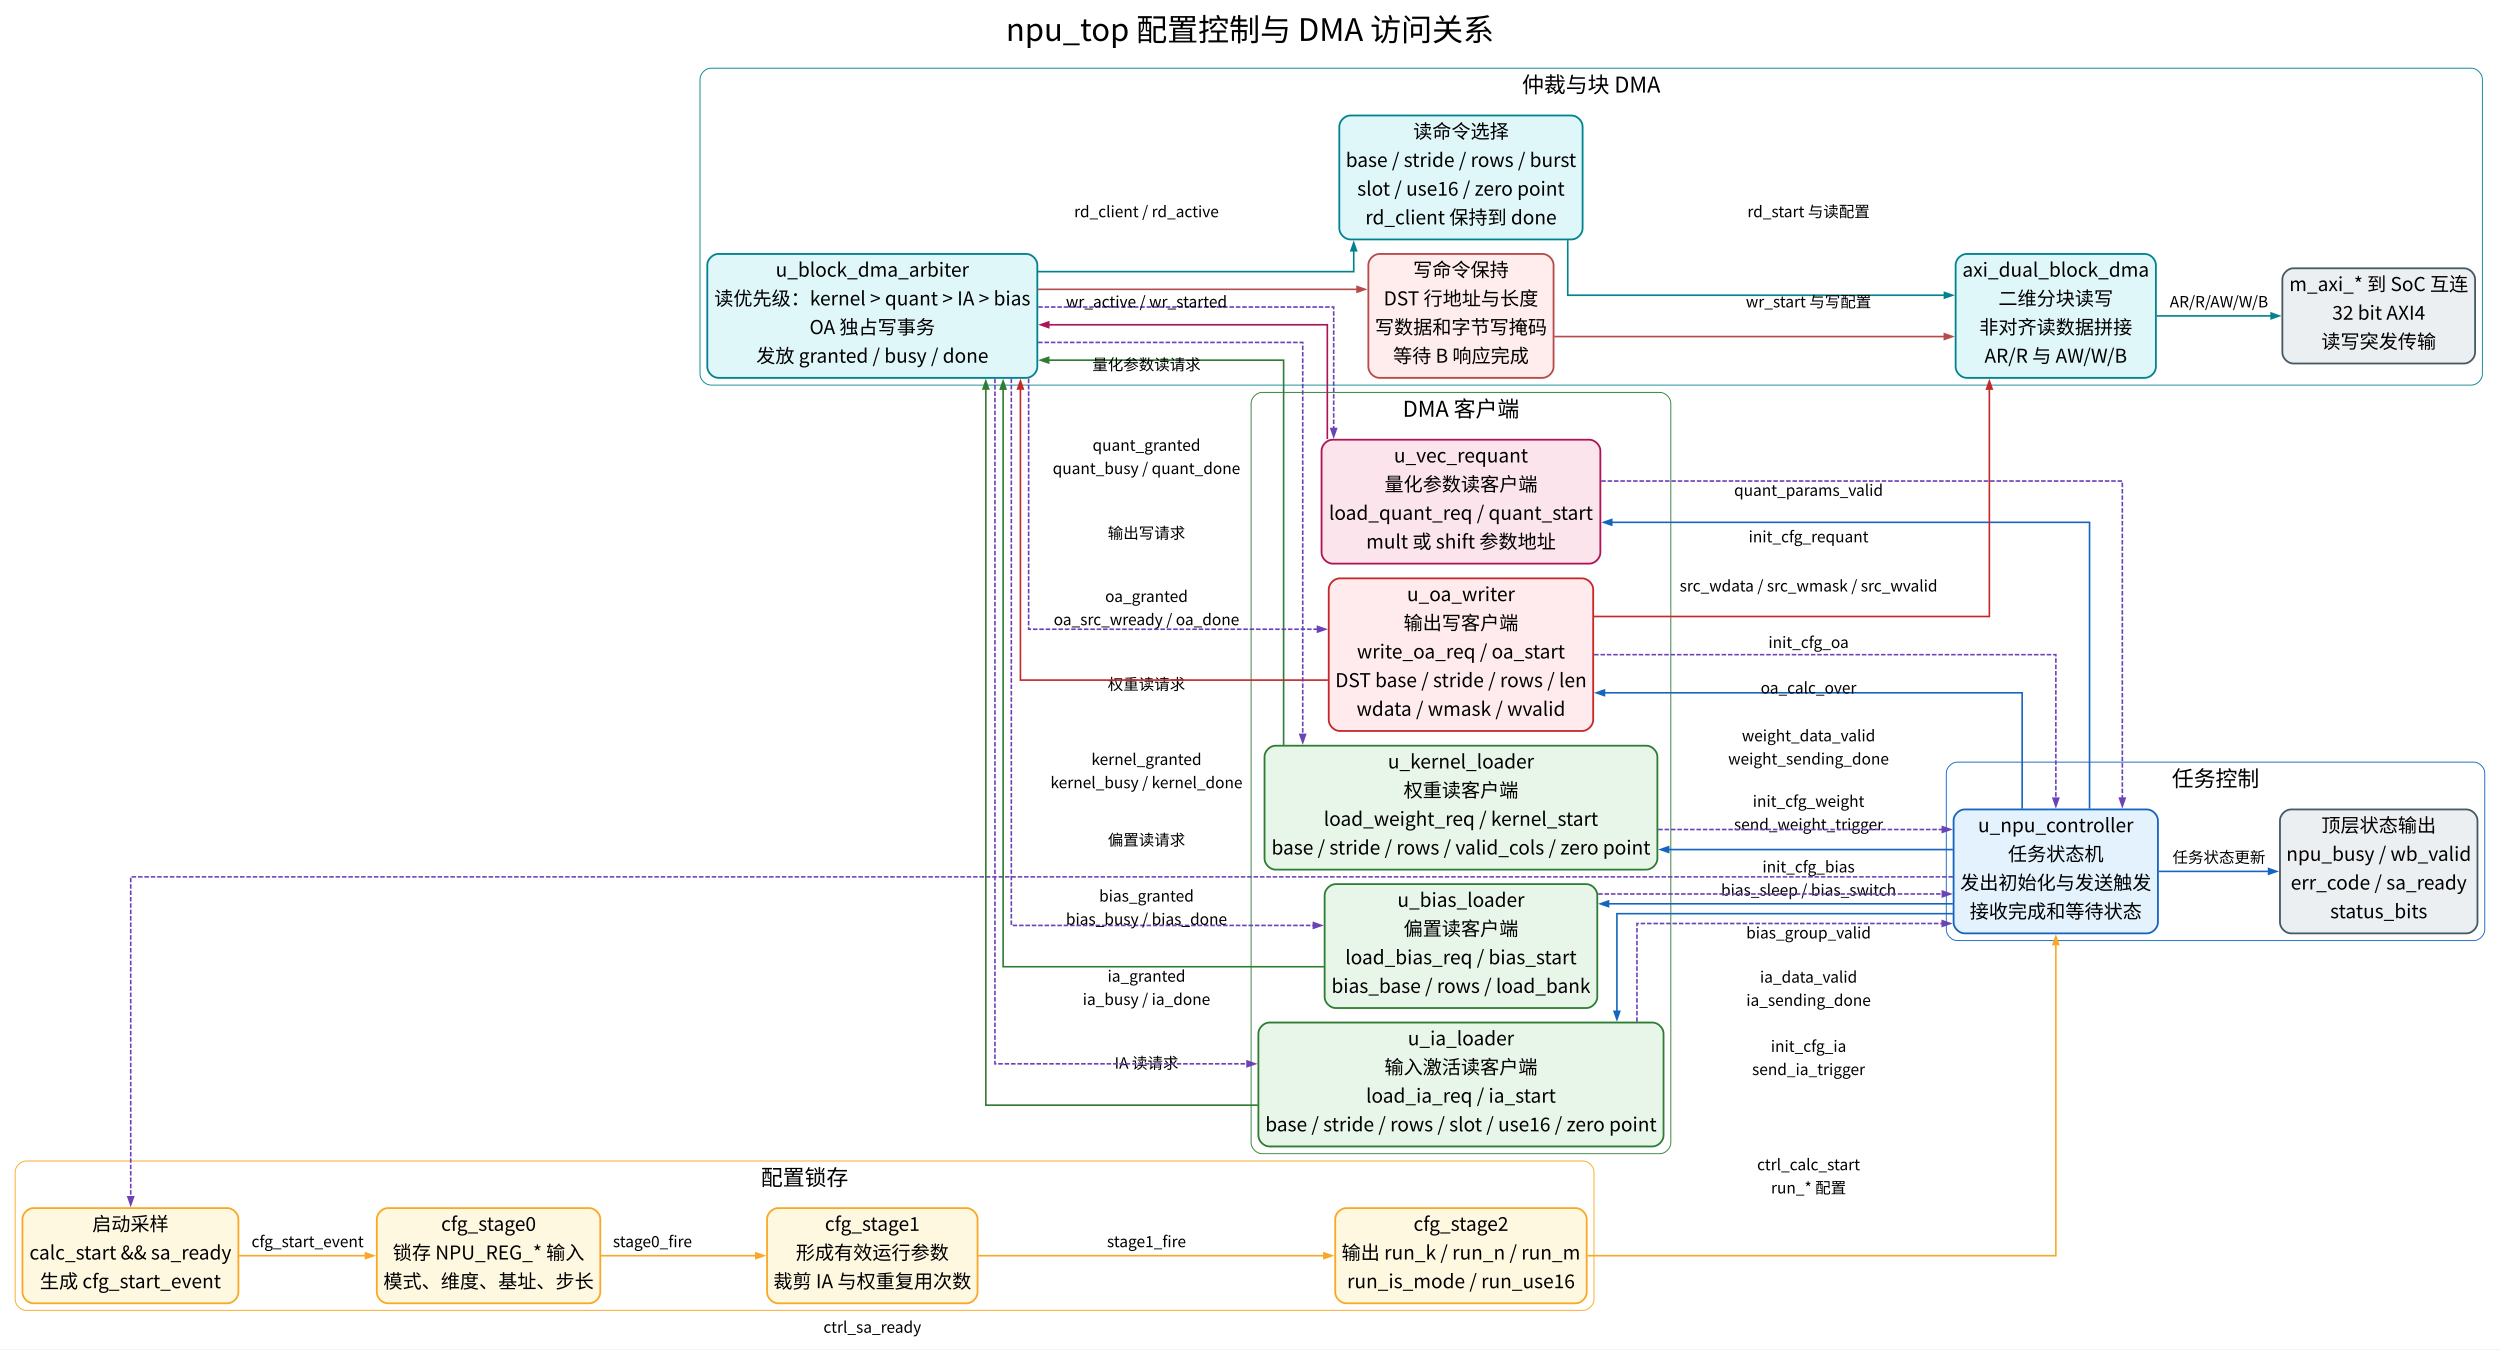
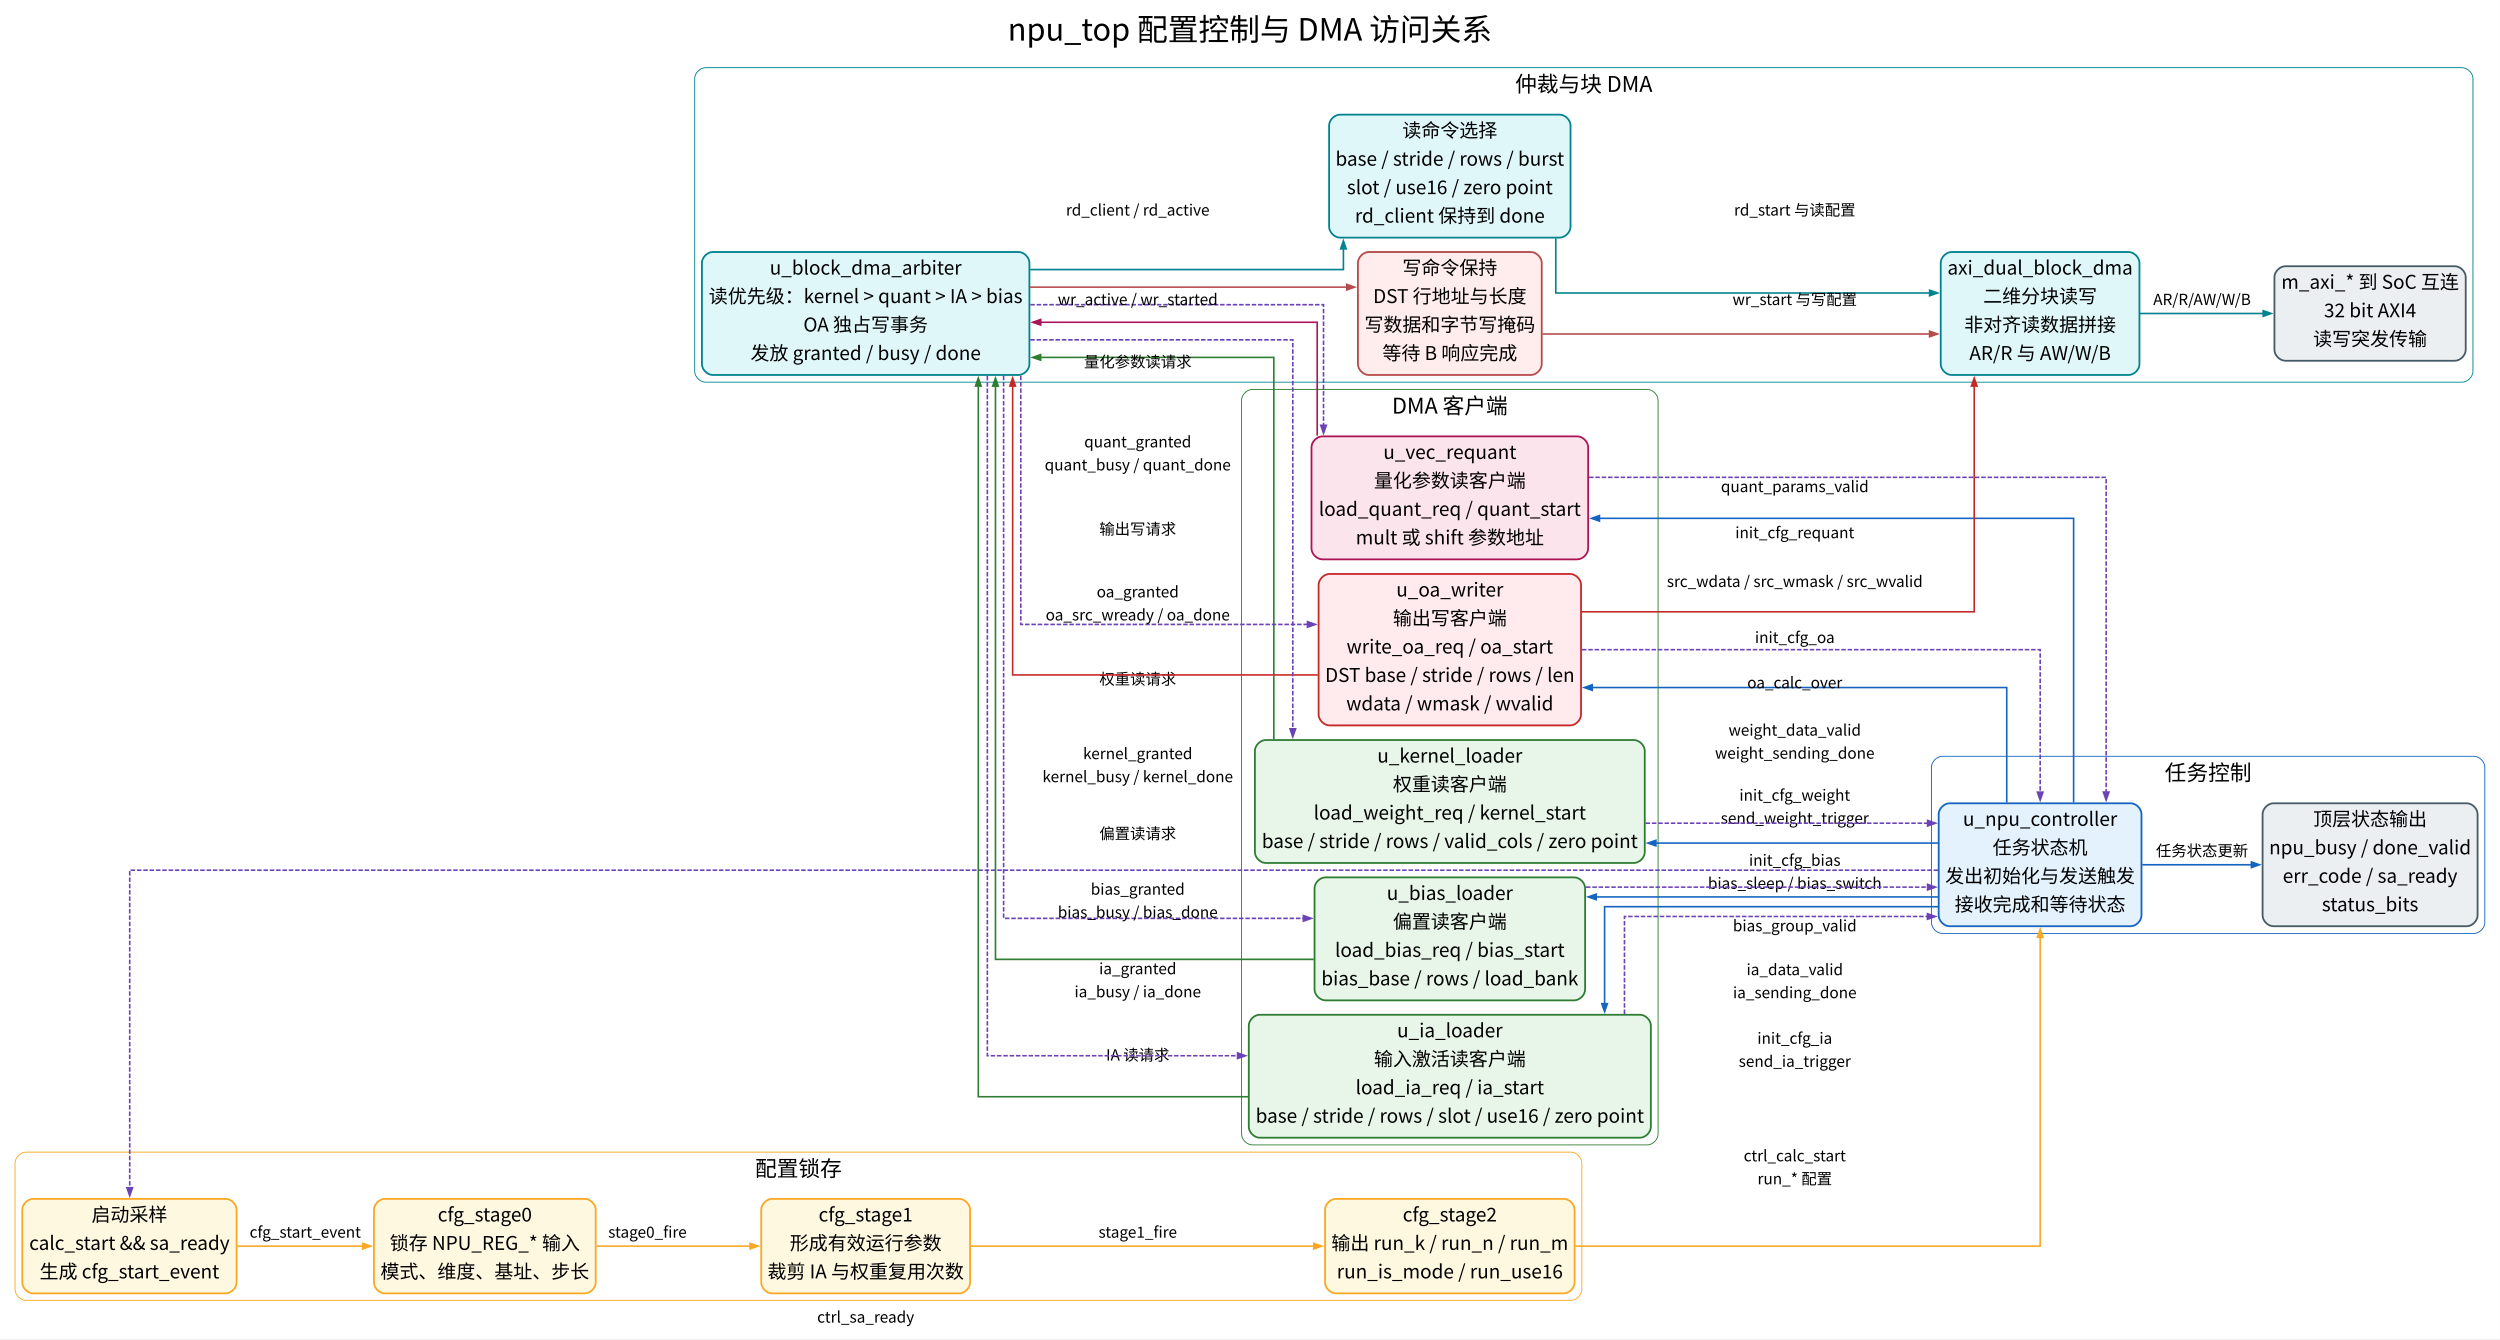
- <svg xmlns="http://www.w3.org/2000/svg" width="5338pt" height="2881pt" viewBox="0.00 0.00 5338.00 2881.00">
+ <svg xmlns="http://www.w3.org/2000/svg" width="5379pt" height="2881pt" viewBox="0.00 0.00 5379.00 2881.00">
  <g id="graph0" class="graph" transform="scale(1.94444 1.94444) rotate(0) translate(8.64 1472.89)">
-     <polygon fill="white" stroke="none" points="-8.64,8.64 -8.64,-1472.89 2736.54,-1472.89 2736.54,8.64 -8.64,8.64" />
-     <text xml:space="preserve" text-anchor="middle" x="1363.95" y="-1427.95" font-family="Noto Sans CJK SC" font-size="34.00">npu_top 配置控制与 DMA 访问关系</text>
+     <polygon fill="white" stroke="none" points="-8.64,8.64 -8.64,-1472.89 2757.54,-1472.89 2757.54,8.64 -8.64,8.64" />
+     <text xml:space="preserve" text-anchor="middle" x="1374.45" y="-1427.95" font-family="Noto Sans CJK SC" font-size="34.00">npu_top 配置控制与 DMA 访问关系</text>
    <g id="clust1" class="cluster">
      <path fill="white" stroke="#f9a825" d="M20,-34C20,-34 1729.72,-34 1729.72,-34 1735.72,-34 1741.72,-40 1741.72,-46 1741.72,-46 1741.72,-186 1741.72,-186 1741.72,-192 1735.72,-198 1729.72,-198 1729.72,-198 20,-198 20,-198 14,-198 8,-192 8,-186 8,-186 8,-46 8,-46 8,-40 14,-34 20,-34" />
      <text xml:space="preserve" text-anchor="middle" x="874.86" y="-171.2" font-family="Noto Sans CJK SC" font-size="24.00">配置锁存</text>
    </g>
    <g id="clust2" class="cluster">
-       <path fill="white" stroke="#1565c0" d="M2140.6,-440C2140.6,-440 2707.9,-440 2707.9,-440 2713.9,-440 2719.9,-446 2719.9,-452 2719.9,-452 2719.9,-624 2719.9,-624 2719.9,-630 2713.9,-636 2707.9,-636 2707.9,-636 2140.6,-636 2140.6,-636 2134.6,-636 2128.6,-630 2128.6,-624 2128.6,-624 2128.6,-452 2128.6,-452 2128.6,-446 2134.6,-440 2140.6,-440" />
-       <text xml:space="preserve" text-anchor="middle" x="2424.25" y="-609.2" font-family="Noto Sans CJK SC" font-size="24.00">任务控制</text>
+       <path fill="white" stroke="#1565c0" d="M2140.6,-440C2140.6,-440 2728.9,-440 2728.9,-440 2734.9,-440 2740.9,-446 2740.9,-452 2740.9,-452 2740.9,-624 2740.9,-624 2740.9,-630 2734.9,-636 2728.9,-636 2728.9,-636 2140.6,-636 2140.6,-636 2134.6,-636 2128.6,-630 2128.6,-624 2128.6,-624 2128.6,-452 2128.6,-452 2128.6,-446 2134.6,-440 2140.6,-440" />
+       <text xml:space="preserve" text-anchor="middle" x="2434.75" y="-609.2" font-family="Noto Sans CJK SC" font-size="24.00">任务控制</text>
    </g>
    <g id="clust3" class="cluster">
      <path fill="white" stroke="#2e7d32" d="M1377.2,-206C1377.2,-206 1814.1,-206 1814.1,-206 1820.1,-206 1826.1,-212 1826.1,-218 1826.1,-218 1826.1,-1030 1826.1,-1030 1826.1,-1036 1820.1,-1042 1814.1,-1042 1814.1,-1042 1377.2,-1042 1377.2,-1042 1371.2,-1042 1365.2,-1036 1365.2,-1030 1365.2,-1030 1365.2,-218 1365.2,-218 1365.2,-212 1371.2,-206 1377.2,-206" />
      <text xml:space="preserve" text-anchor="middle" x="1595.65" y="-1015.2" font-family="Noto Sans CJK SC" font-size="24.00">DMA 客户端</text>
    </g>
    <g id="clust4" class="cluster">
-       <path fill="white" stroke="#00838f" d="M772.05,-1050C772.05,-1050 2705.27,-1050 2705.27,-1050 2711.27,-1050 2717.27,-1056 2717.27,-1062 2717.27,-1062 2717.27,-1386 2717.27,-1386 2717.27,-1392 2711.27,-1398 2705.27,-1398 2705.27,-1398 772.05,-1398 772.05,-1398 766.05,-1398 760.05,-1392 760.05,-1386 760.05,-1386 760.05,-1062 760.05,-1062 760.05,-1056 766.05,-1050 772.05,-1050" />
-       <text xml:space="preserve" text-anchor="middle" x="1738.66" y="-1371.2" font-family="Noto Sans CJK SC" font-size="24.00">仲裁与块 DMA</text>
+       <path fill="white" stroke="#00838f" d="M772.05,-1050C772.05,-1050 2715.77,-1050 2715.77,-1050 2721.77,-1050 2727.77,-1056 2727.77,-1062 2727.77,-1062 2727.77,-1386 2727.77,-1386 2727.77,-1392 2721.77,-1398 2715.77,-1398 2715.77,-1398 772.05,-1398 772.05,-1398 766.05,-1398 760.05,-1392 760.05,-1386 760.05,-1386 760.05,-1062 760.05,-1062 760.05,-1056 766.05,-1050 772.05,-1050" />
+       <text xml:space="preserve" text-anchor="middle" x="1743.91" y="-1371.2" font-family="Noto Sans CJK SC" font-size="24.00">仲裁与块 DMA</text>
    </g>
    <g id="node1" class="node">
      <path fill="#fff8e1" stroke="#f9a825" stroke-width="2" d="M241.15,-146.29C241.15,-146.29 28,-146.29 28,-146.29 22,-146.29 16,-140.29 16,-134.29 16,-134.29 16,-53.71 16,-53.71 16,-47.71 22,-41.71 28,-41.71 28,-41.71 241.15,-41.71 241.15,-41.71 247.15,-41.71 253.15,-47.71 253.15,-53.71 253.15,-53.71 253.15,-134.29 253.15,-134.29 253.15,-140.29 247.15,-146.29 241.15,-146.29" />
      <text xml:space="preserve" text-anchor="middle" x="134.57" y="-121.3" font-family="Noto Sans CJK SC" font-size="21.00">启动采样</text>
      <text xml:space="preserve" text-anchor="middle" x="134.57" y="-89.8" font-family="Noto Sans CJK SC" font-size="21.00">calc_start &amp;&amp; sa_ready</text>
      <text xml:space="preserve" text-anchor="middle" x="134.57" y="-58.3" font-family="Noto Sans CJK SC" font-size="21.00">生成 cfg_start_event</text>
    </g>
    <g id="node2" class="node">
      <path fill="#fff8e1" stroke="#f9a825" stroke-width="2" d="M638.55,-146.29C638.55,-146.29 417.15,-146.29 417.15,-146.29 411.15,-146.29 405.15,-140.29 405.15,-134.29 405.15,-134.29 405.15,-53.71 405.15,-53.71 405.15,-47.71 411.15,-41.71 417.15,-41.71 417.15,-41.71 638.55,-41.71 638.55,-41.71 644.55,-41.71 650.55,-47.71 650.55,-53.71 650.55,-53.71 650.55,-134.29 650.55,-134.29 650.55,-140.29 644.55,-146.29 638.55,-146.29" />
      <text xml:space="preserve" text-anchor="middle" x="527.85" y="-121.3" font-family="Noto Sans CJK SC" font-size="21.00">cfg_stage0</text>
      <text xml:space="preserve" text-anchor="middle" x="527.85" y="-89.8" font-family="Noto Sans CJK SC" font-size="21.00">锁存 NPU_REG_* 输入</text>
      <text xml:space="preserve" text-anchor="middle" x="527.85" y="-58.3" font-family="Noto Sans CJK SC" font-size="21.00">模式、维度、基址、步长</text>
    </g>
    <g id="edge1" class="edge">
      <path fill="none" stroke="#f9a825" stroke-width="1.8" d="M253.9,-94C253.9,-94 392.72,-94 392.72,-94" />
      <polygon fill="#f9a825" stroke="#f9a825" stroke-width="1.8" points="392.72,-97.08 401.52,-94 392.72,-90.92 392.72,-97.08" />
      <text xml:space="preserve" text-anchor="middle" x="329.15" y="-103.35" font-family="Noto Sans CJK SC" font-size="17.00">cfg_start_event</text>
    </g>
    <g id="node3" class="node">
      <path fill="#fff8e1" stroke="#f9a825" stroke-width="2" d="M1052.82,-146.29C1052.82,-146.29 845.67,-146.29 845.67,-146.29 839.67,-146.29 833.67,-140.29 833.67,-134.29 833.67,-134.29 833.67,-53.71 833.67,-53.71 833.67,-47.71 839.67,-41.71 845.67,-41.71 845.67,-41.71 1052.82,-41.71 1052.82,-41.71 1058.82,-41.71 1064.82,-47.71 1064.82,-53.71 1064.82,-53.71 1064.82,-134.29 1064.82,-134.29 1064.82,-140.29 1058.82,-146.29 1052.82,-146.29" />
      <text xml:space="preserve" text-anchor="middle" x="949.25" y="-121.3" font-family="Noto Sans CJK SC" font-size="21.00">cfg_stage1</text>
      <text xml:space="preserve" text-anchor="middle" x="949.25" y="-89.8" font-family="Noto Sans CJK SC" font-size="21.00">形成有效运行参数</text>
      <text xml:space="preserve" text-anchor="middle" x="949.25" y="-58.3" font-family="Noto Sans CJK SC" font-size="21.00">裁剪 IA 与权重复用次数</text>
    </g>
    <g id="edge2" class="edge">
      <path fill="none" stroke="#f9a825" stroke-width="1.8" d="M651.44,-94C651.44,-94 821.37,-94 821.37,-94" />
      <polygon fill="#f9a825" stroke="#f9a825" stroke-width="1.8" points="821.37,-97.08 830.17,-94 821.37,-90.92 821.37,-97.08" />
      <text xml:space="preserve" text-anchor="middle" x="707.8" y="-103.35" font-family="Noto Sans CJK SC" font-size="17.00">stage0_fire</text>
    </g>
    <g id="node4" class="node">
      <path fill="#fff8e1" stroke="#f9a825" stroke-width="2" d="M1721.72,-146.29C1721.72,-146.29 1469.57,-146.29 1469.57,-146.29 1463.57,-146.29 1457.57,-140.29 1457.57,-134.29 1457.57,-134.29 1457.57,-53.71 1457.57,-53.71 1457.57,-47.71 1463.57,-41.71 1469.57,-41.71 1469.57,-41.71 1721.72,-41.71 1721.72,-41.71 1727.72,-41.71 1733.72,-47.71 1733.72,-53.71 1733.72,-53.71 1733.72,-134.29 1733.72,-134.29 1733.72,-140.29 1727.72,-146.29 1721.72,-146.29" />
      <text xml:space="preserve" text-anchor="middle" x="1595.65" y="-121.3" font-family="Noto Sans CJK SC" font-size="21.00">cfg_stage2</text>
      <text xml:space="preserve" text-anchor="middle" x="1595.65" y="-89.8" font-family="Noto Sans CJK SC" font-size="21.00">输出 run_k / run_n / run_m</text>
      <text xml:space="preserve" text-anchor="middle" x="1595.65" y="-58.3" font-family="Noto Sans CJK SC" font-size="21.00">run_is_mode / run_use16</text>
    </g>
    <g id="edge3" class="edge">
      <path fill="none" stroke="#f9a825" stroke-width="1.8" d="M1065.56,-94C1065.56,-94 1445.15,-94 1445.15,-94" />
      <polygon fill="#f9a825" stroke="#f9a825" stroke-width="1.8" points="1445.15,-97.08 1453.95,-94 1445.15,-90.92 1445.15,-97.08" />
      <text xml:space="preserve" text-anchor="middle" x="1250.32" y="-103.35" font-family="Noto Sans CJK SC" font-size="17.00">stage1_fire</text>
    </g>
    <g id="node5" class="node">
      <path fill="#e3f2fd" stroke="#1565c0" stroke-width="2" d="M2349,-584.04C2349,-584.04 2148.6,-584.04 2148.6,-584.04 2142.6,-584.04 2136.6,-578.04 2136.6,-572.04 2136.6,-572.04 2136.6,-459.96 2136.6,-459.96 2136.6,-453.96 2142.6,-447.96 2148.6,-447.96 2148.6,-447.96 2349,-447.96 2349,-447.96 2355,-447.96 2361,-453.96 2361,-459.96 2361,-459.96 2361,-572.04 2361,-572.04 2361,-578.04 2355,-584.04 2349,-584.04" />
      <text xml:space="preserve" text-anchor="middle" x="2248.8" y="-559.05" font-family="Noto Sans CJK SC" font-size="21.00">u_npu_controller</text>
      <text xml:space="preserve" text-anchor="middle" x="2248.8" y="-527.55" font-family="Noto Sans CJK SC" font-size="21.00">任务状态机</text>
      <text xml:space="preserve" text-anchor="middle" x="2248.8" y="-496.05" font-family="Noto Sans CJK SC" font-size="21.00">发出初始化与发送触发</text>
      <text xml:space="preserve" text-anchor="middle" x="2248.8" y="-464.55" font-family="Noto Sans CJK SC" font-size="21.00">接收完成和等待状态</text>
    </g>
    <g id="edge4" class="edge">
      <path fill="none" stroke="#f9a825" stroke-width="1.8" d="M1734.59,-94C1926.39,-94 2248.9,-94 2248.9,-94 2248.9,-94 2248.9,-435.73 2248.9,-435.73" />
      <polygon fill="#f9a825" stroke="#f9a825" stroke-width="1.8" points="2245.82,-435.73 2248.9,-444.53 2251.98,-435.73 2245.82,-435.73" />
      <text xml:space="preserve" text-anchor="middle" x="1977.35" y="-187.85" font-family="Noto Sans CJK SC" font-size="17.00">ctrl_calc_start</text>
      <text xml:space="preserve" text-anchor="middle" x="1977.35" y="-162.35" font-family="Noto Sans CJK SC" font-size="17.00">run_* 配置</text>
    </g>
    <g id="edge6" class="edge">
      <path fill="none" stroke="#6c43b6" stroke-width="1.8" stroke-dasharray="5,2" d="M2135.89,-510C1697.84,-510 134.9,-510 134.9,-510 134.9,-510 134.9,-158.63 134.9,-158.63" />
      <polygon fill="#6c43b6" stroke="#6c43b6" stroke-width="1.8" points="137.98,-158.63 134.9,-149.83 131.82,-158.63 137.98,-158.63" />
      <text xml:space="preserve" text-anchor="middle" x="949.25" y="-9.35" font-family="Noto Sans CJK SC" font-size="17.00">ctrl_sa_ready</text>
    </g>
    <g id="node6" class="node">
-       <path fill="#eceff1" stroke="#455a64" stroke-width="2" d="M2699.9,-584.04C2699.9,-584.04 2507,-584.04 2507,-584.04 2501,-584.04 2495,-578.04 2495,-572.04 2495,-572.04 2495,-459.96 2495,-459.96 2495,-453.96 2501,-447.96 2507,-447.96 2507,-447.96 2699.9,-447.96 2699.9,-447.96 2705.9,-447.96 2711.9,-453.96 2711.9,-459.96 2711.9,-459.96 2711.9,-572.04 2711.9,-572.04 2711.9,-578.04 2705.9,-584.04 2699.9,-584.04" />
-       <text xml:space="preserve" text-anchor="middle" x="2603.45" y="-559.05" font-family="Noto Sans CJK SC" font-size="21.00">顶层状态输出</text>
-       <text xml:space="preserve" text-anchor="middle" x="2603.45" y="-527.55" font-family="Noto Sans CJK SC" font-size="21.00">npu_busy / wb_valid</text>
-       <text xml:space="preserve" text-anchor="middle" x="2603.45" y="-496.05" font-family="Noto Sans CJK SC" font-size="21.00">err_code / sa_ready</text>
-       <text xml:space="preserve" text-anchor="middle" x="2603.45" y="-464.55" font-family="Noto Sans CJK SC" font-size="21.00">status_bits</text>
+       <path fill="#eceff1" stroke="#455a64" stroke-width="2" d="M2720.9,-584.04C2720.9,-584.04 2507,-584.04 2507,-584.04 2501,-584.04 2495,-578.04 2495,-572.04 2495,-572.04 2495,-459.96 2495,-459.96 2495,-453.96 2501,-447.96 2507,-447.96 2507,-447.96 2720.9,-447.96 2720.9,-447.96 2726.9,-447.96 2732.9,-453.96 2732.9,-459.96 2732.9,-459.96 2732.9,-572.04 2732.9,-572.04 2732.9,-578.04 2726.9,-584.04 2720.9,-584.04" />
+       <text xml:space="preserve" text-anchor="middle" x="2613.95" y="-559.05" font-family="Noto Sans CJK SC" font-size="21.00">顶层状态输出</text>
+       <text xml:space="preserve" text-anchor="middle" x="2613.95" y="-527.55" font-family="Noto Sans CJK SC" font-size="21.00">npu_busy / done_valid</text>
+       <text xml:space="preserve" text-anchor="middle" x="2613.95" y="-496.05" font-family="Noto Sans CJK SC" font-size="21.00">err_code / sa_ready</text>
+       <text xml:space="preserve" text-anchor="middle" x="2613.95" y="-464.55" font-family="Noto Sans CJK SC" font-size="21.00">status_bits</text>
    </g>
    <g id="edge5" class="edge">
-       <path fill="none" stroke="#1565c0" stroke-width="1.8" d="M2361.99,-516C2361.99,-516 2482.53,-516 2482.53,-516" />
-       <polygon fill="#1565c0" stroke="#1565c0" stroke-width="1.8" points="2482.53,-519.08 2491.33,-516 2482.53,-512.92 2482.53,-519.08" />
+       <path fill="none" stroke="#1565c0" stroke-width="1.8" d="M2361.84,-516C2361.84,-516 2482.65,-516 2482.65,-516" />
+       <polygon fill="#1565c0" stroke="#1565c0" stroke-width="1.8" points="2482.65,-519.08 2491.45,-516 2482.65,-512.92 2482.65,-519.08" />
      <text xml:space="preserve" text-anchor="middle" x="2428" y="-525.35" font-family="Noto Sans CJK SC" font-size="17.00">任务状态更新</text>
    </g>
    <g id="node7" class="node">
      <path fill="#e8f5e9" stroke="#2e7d32" stroke-width="2" d="M1806.1,-350.04C1806.1,-350.04 1385.2,-350.04 1385.2,-350.04 1379.2,-350.04 1373.2,-344.04 1373.2,-338.04 1373.2,-338.04 1373.2,-225.96 1373.2,-225.96 1373.2,-219.96 1379.2,-213.96 1385.2,-213.96 1385.2,-213.96 1806.1,-213.96 1806.1,-213.96 1812.1,-213.96 1818.1,-219.96 1818.1,-225.96 1818.1,-225.96 1818.1,-338.04 1818.1,-338.04 1818.1,-344.04 1812.1,-350.04 1806.1,-350.04" />
      <text xml:space="preserve" text-anchor="middle" x="1595.65" y="-325.05" font-family="Noto Sans CJK SC" font-size="21.00">u_ia_loader</text>
      <text xml:space="preserve" text-anchor="middle" x="1595.65" y="-293.55" font-family="Noto Sans CJK SC" font-size="21.00">输入激活读客户端</text>
      <text xml:space="preserve" text-anchor="middle" x="1595.65" y="-262.05" font-family="Noto Sans CJK SC" font-size="21.00">load_ia_req / ia_start</text>
      <text xml:space="preserve" text-anchor="middle" x="1595.65" y="-230.55" font-family="Noto Sans CJK SC" font-size="21.00">base / stride / rows / slot / use16 / zero point</text>
    </g>
    <g id="edge7" class="edge">
      <path fill="none" stroke="#1565c0" stroke-width="1.8" d="M2135.82,-469.59C1993.38,-469.59 1766.9,-469.59 1766.9,-469.59 1766.9,-469.59 1766.9,-362.31 1766.9,-362.31" />
      <polygon fill="#1565c0" stroke="#1565c0" stroke-width="1.8" points="1769.98,-362.31 1766.9,-353.51 1763.82,-362.31 1769.98,-362.31" />
      <text xml:space="preserve" text-anchor="middle" x="1977.35" y="-317.85" font-family="Noto Sans CJK SC" font-size="17.00">init_cfg_ia</text>
      <text xml:space="preserve" text-anchor="middle" x="1977.35" y="-292.35" font-family="Noto Sans CJK SC" font-size="17.00">send_ia_trigger</text>
    </g>
    <g id="node8" class="node">
      <path fill="#e8f5e9" stroke="#2e7d32" stroke-width="2" d="M1799.35,-654.04C1799.35,-654.04 1391.95,-654.04 1391.95,-654.04 1385.95,-654.04 1379.95,-648.04 1379.95,-642.04 1379.95,-642.04 1379.95,-529.96 1379.95,-529.96 1379.95,-523.96 1385.95,-517.96 1391.95,-517.96 1391.95,-517.96 1799.35,-517.96 1799.35,-517.96 1805.35,-517.96 1811.35,-523.96 1811.35,-529.96 1811.35,-529.96 1811.35,-642.04 1811.35,-642.04 1811.35,-648.04 1805.35,-654.04 1799.35,-654.04" />
      <text xml:space="preserve" text-anchor="middle" x="1595.65" y="-629.05" font-family="Noto Sans CJK SC" font-size="21.00">u_kernel_loader</text>
      <text xml:space="preserve" text-anchor="middle" x="1595.65" y="-597.55" font-family="Noto Sans CJK SC" font-size="21.00">权重读客户端</text>
      <text xml:space="preserve" text-anchor="middle" x="1595.65" y="-566.05" font-family="Noto Sans CJK SC" font-size="21.00">load_weight_req / kernel_start</text>
      <text xml:space="preserve" text-anchor="middle" x="1595.65" y="-534.55" font-family="Noto Sans CJK SC" font-size="21.00">base / stride / rows / valid_cols / zero point</text>
    </g>
    <g id="edge8" class="edge">
      <path fill="none" stroke="#1565c0" stroke-width="1.8" d="M2135.78,-539.99C2135.78,-539.99 1823.65,-539.99 1823.65,-539.99" />
      <polygon fill="#1565c0" stroke="#1565c0" stroke-width="1.8" points="1823.65,-536.91 1814.85,-539.99 1823.65,-543.07 1823.65,-536.91" />
      <text xml:space="preserve" text-anchor="middle" x="1977.35" y="-586.85" font-family="Noto Sans CJK SC" font-size="17.00">init_cfg_weight</text>
      <text xml:space="preserve" text-anchor="middle" x="1977.35" y="-561.35" font-family="Noto Sans CJK SC" font-size="17.00">send_weight_trigger</text>
    </g>
    <g id="node9" class="node">
      <path fill="#e8f5e9" stroke="#2e7d32" stroke-width="2" d="M1733.35,-502.04C1733.35,-502.04 1457.95,-502.04 1457.95,-502.04 1451.95,-502.04 1445.95,-496.04 1445.95,-490.04 1445.95,-490.04 1445.95,-377.96 1445.95,-377.96 1445.95,-371.96 1451.95,-365.96 1457.95,-365.96 1457.95,-365.96 1733.35,-365.96 1733.35,-365.96 1739.35,-365.96 1745.35,-371.96 1745.35,-377.96 1745.35,-377.96 1745.35,-490.04 1745.35,-490.04 1745.35,-496.04 1739.35,-502.04 1733.35,-502.04" />
      <text xml:space="preserve" text-anchor="middle" x="1595.65" y="-477.05" font-family="Noto Sans CJK SC" font-size="21.00">u_bias_loader</text>
      <text xml:space="preserve" text-anchor="middle" x="1595.65" y="-445.55" font-family="Noto Sans CJK SC" font-size="21.00">偏置读客户端</text>
      <text xml:space="preserve" text-anchor="middle" x="1595.65" y="-414.05" font-family="Noto Sans CJK SC" font-size="21.00">load_bias_req / bias_start</text>
      <text xml:space="preserve" text-anchor="middle" x="1595.65" y="-382.55" font-family="Noto Sans CJK SC" font-size="21.00">bias_base / rows / load_bank</text>
    </g>
    <g id="edge9" class="edge">
      <path fill="none" stroke="#1565c0" stroke-width="1.8" d="M2135.78,-480.41C2135.78,-480.41 1757.66,-480.41 1757.66,-480.41" />
      <polygon fill="#1565c0" stroke="#1565c0" stroke-width="1.8" points="1757.66,-477.33 1748.86,-480.41 1757.66,-483.49 1757.66,-477.33" />
      <text xml:space="preserve" text-anchor="middle" x="1977.35" y="-514.85" font-family="Noto Sans CJK SC" font-size="17.00">init_cfg_bias</text>
      <text xml:space="preserve" text-anchor="middle" x="1977.35" y="-489.35" font-family="Noto Sans CJK SC" font-size="17.00">bias_sleep / bias_switch</text>
    </g>
    <g id="node10" class="node">
      <path fill="#fce4ec" stroke="#ad1457" stroke-width="2" d="M1736.72,-990.04C1736.72,-990.04 1454.57,-990.04 1454.57,-990.04 1448.57,-990.04 1442.57,-984.04 1442.57,-978.04 1442.57,-978.04 1442.57,-865.96 1442.57,-865.96 1442.57,-859.96 1448.57,-853.96 1454.57,-853.96 1454.57,-853.96 1736.72,-853.96 1736.72,-853.96 1742.72,-853.96 1748.72,-859.96 1748.72,-865.96 1748.72,-865.96 1748.72,-978.04 1748.72,-978.04 1748.72,-984.04 1742.72,-990.04 1736.72,-990.04" />
      <text xml:space="preserve" text-anchor="middle" x="1595.65" y="-965.05" font-family="Noto Sans CJK SC" font-size="21.00">u_vec_requant</text>
      <text xml:space="preserve" text-anchor="middle" x="1595.65" y="-933.55" font-family="Noto Sans CJK SC" font-size="21.00">量化参数读客户端</text>
      <text xml:space="preserve" text-anchor="middle" x="1595.65" y="-902.05" font-family="Noto Sans CJK SC" font-size="21.00">load_quant_req / quant_start</text>
      <text xml:space="preserve" text-anchor="middle" x="1595.65" y="-870.55" font-family="Noto Sans CJK SC" font-size="21.00">mult 或 shift 参数地址</text>
    </g>
    <g id="edge10" class="edge">
      <path fill="none" stroke="#1565c0" stroke-width="1.8" d="M2285.9,-584.97C2285.9,-695.33 2285.9,-899.32 2285.9,-899.32 2285.9,-899.32 1761.22,-899.32 1761.22,-899.32" />
      <polygon fill="#1565c0" stroke="#1565c0" stroke-width="1.8" points="1761.22,-896.24 1752.42,-899.32 1761.22,-902.4 1761.22,-896.24" />
      <text xml:space="preserve" text-anchor="middle" x="1977.35" y="-877.35" font-family="Noto Sans CJK SC" font-size="17.00">init_cfg_requant</text>
    </g>
    <g id="node11" class="node">
      <path fill="#ffebee" stroke="#c62828" stroke-width="2" d="M1728.85,-837.79C1728.85,-837.79 1462.45,-837.79 1462.45,-837.79 1456.45,-837.79 1450.45,-831.79 1450.45,-825.79 1450.45,-825.79 1450.45,-682.21 1450.45,-682.21 1450.45,-676.21 1456.45,-670.21 1462.45,-670.21 1462.45,-670.21 1728.85,-670.21 1728.85,-670.21 1734.85,-670.21 1740.85,-676.21 1740.85,-682.21 1740.85,-682.21 1740.85,-825.79 1740.85,-825.79 1740.85,-831.79 1734.85,-837.79 1728.85,-837.79" />
      <text xml:space="preserve" text-anchor="middle" x="1595.65" y="-812.8" font-family="Noto Sans CJK SC" font-size="21.00">u_oa_writer</text>
      <text xml:space="preserve" text-anchor="middle" x="1595.65" y="-781.3" font-family="Noto Sans CJK SC" font-size="21.00">输出写客户端</text>
      <text xml:space="preserve" text-anchor="middle" x="1595.65" y="-749.8" font-family="Noto Sans CJK SC" font-size="21.00">write_oa_req / oa_start</text>
      <text xml:space="preserve" text-anchor="middle" x="1595.65" y="-718.3" font-family="Noto Sans CJK SC" font-size="21.00">DST base / stride / rows / len</text>
      <text xml:space="preserve" text-anchor="middle" x="1595.65" y="-686.8" font-family="Noto Sans CJK SC" font-size="21.00">wdata / wmask / wvalid</text>
    </g>
    <g id="edge11" class="edge">
      <path fill="none" stroke="#1565c0" stroke-width="1.8" d="M2211.9,-584.86C2211.9,-641.37 2211.9,-712.11 2211.9,-712.11 2211.9,-712.11 1753.22,-712.11 1753.22,-712.11" />
      <polygon fill="#1565c0" stroke="#1565c0" stroke-width="1.8" points="1753.22,-709.03 1744.42,-712.11 1753.22,-715.19 1753.22,-709.03" />
      <text xml:space="preserve" text-anchor="middle" x="1977.35" y="-761.35" font-family="Noto Sans CJK SC" font-size="17.00">init_cfg_oa</text>
    </g>
    <g id="edge28" class="edge">
      <path fill="none" stroke="#6c43b6" stroke-width="1.8" stroke-dasharray="5,2" d="M1788.9,-350.85C1788.9,-400.49 1788.9,-458.78 1788.9,-458.78 1788.9,-458.78 2124.18,-458.78 2124.18,-458.78" />
      <polygon fill="#6c43b6" stroke="#6c43b6" stroke-width="1.8" points="2124.18,-461.86 2132.98,-458.78 2124.18,-455.7 2124.18,-461.86" />
      <text xml:space="preserve" text-anchor="middle" x="1977.35" y="-393.85" font-family="Noto Sans CJK SC" font-size="17.00">ia_data_valid</text>
      <text xml:space="preserve" text-anchor="middle" x="1977.35" y="-368.35" font-family="Noto Sans CJK SC" font-size="17.00">ia_sending_done</text>
    </g>
    <g id="node12" class="node">
      <path fill="#e0f7fa" stroke="#00838f" stroke-width="2" d="M1118.45,-1194.04C1118.45,-1194.04 780.05,-1194.04 780.05,-1194.04 774.05,-1194.04 768.05,-1188.04 768.05,-1182.04 768.05,-1182.04 768.05,-1069.96 768.05,-1069.96 768.05,-1063.96 774.05,-1057.96 780.05,-1057.96 780.05,-1057.96 1118.45,-1057.96 1118.45,-1057.96 1124.45,-1057.96 1130.45,-1063.96 1130.45,-1069.96 1130.45,-1069.96 1130.45,-1182.04 1130.45,-1182.04 1130.45,-1188.04 1124.45,-1194.04 1118.45,-1194.04" />
      <text xml:space="preserve" text-anchor="middle" x="949.25" y="-1169.05" font-family="Noto Sans CJK SC" font-size="21.00">u_block_dma_arbiter</text>
      <text xml:space="preserve" text-anchor="middle" x="949.25" y="-1137.55" font-family="Noto Sans CJK SC" font-size="21.00">读优先级：kernel &gt; quant &gt; IA &gt; bias</text>
      <text xml:space="preserve" text-anchor="middle" x="949.25" y="-1106.05" font-family="Noto Sans CJK SC" font-size="21.00">OA 独占写事务</text>
      <text xml:space="preserve" text-anchor="middle" x="949.25" y="-1074.55" font-family="Noto Sans CJK SC" font-size="21.00">发放 granted / busy / done</text>
    </g>
    <g id="edge12" class="edge">
      <path fill="none" stroke="#2e7d32" stroke-width="1.8" d="M1372.49,-259.32C1230.78,-259.32 1073.9,-259.32 1073.9,-259.32 1073.9,-259.32 1073.9,-1045.74 1073.9,-1045.74" />
      <polygon fill="#2e7d32" stroke="#2e7d32" stroke-width="1.8" points="1070.82,-1045.74 1073.9,-1054.54 1076.98,-1045.74 1070.82,-1045.74" />
      <text xml:space="preserve" text-anchor="middle" x="1250.32" y="-299.35" font-family="Noto Sans CJK SC" font-size="17.00">IA 读请求</text>
    </g>
    <g id="edge29" class="edge">
      <path fill="none" stroke="#6c43b6" stroke-width="1.8" stroke-dasharray="5,2" d="M1812.23,-562.01C1812.23,-562.01 2124.33,-562.01 2124.33,-562.01" />
      <polygon fill="#6c43b6" stroke="#6c43b6" stroke-width="1.8" points="2124.33,-565.09 2133.13,-562.01 2124.33,-558.93 2124.33,-565.09" />
      <text xml:space="preserve" text-anchor="middle" x="1977.35" y="-658.85" font-family="Noto Sans CJK SC" font-size="17.00">weight_data_valid</text>
      <text xml:space="preserve" text-anchor="middle" x="1977.35" y="-633.35" font-family="Noto Sans CJK SC" font-size="17.00">weight_sending_done</text>
    </g>
    <g id="edge13" class="edge">
      <path fill="none" stroke="#2e7d32" stroke-width="1.8" d="M1400.9,-654.84C1400.9,-790.08 1400.9,-1077.4 1400.9,-1077.4 1400.9,-1077.4 1142.85,-1077.4 1142.85,-1077.4" />
      <polygon fill="#2e7d32" stroke="#2e7d32" stroke-width="1.8" points="1142.85,-1074.32 1134.05,-1077.4 1142.85,-1080.48 1142.85,-1074.32" />
      <text xml:space="preserve" text-anchor="middle" x="1250.32" y="-715.35" font-family="Noto Sans CJK SC" font-size="17.00">权重读请求</text>
    </g>
    <g id="edge30" class="edge">
      <path fill="none" stroke="#6c43b6" stroke-width="1.8" stroke-dasharray="5,2" d="M1746.32,-491.22C1746.32,-491.22 2124.31,-491.22 2124.31,-491.22" />
      <polygon fill="#6c43b6" stroke="#6c43b6" stroke-width="1.8" points="2124.31,-494.3 2133.11,-491.22 2124.31,-488.14 2124.31,-494.3" />
      <text xml:space="preserve" text-anchor="middle" x="1977.35" y="-442.35" font-family="Noto Sans CJK SC" font-size="17.00">bias_group_valid</text>
    </g>
    <g id="edge14" class="edge">
      <path fill="none" stroke="#2e7d32" stroke-width="1.8" d="M1445.15,-411.32C1297.03,-411.32 1092.9,-411.32 1092.9,-411.32 1092.9,-411.32 1092.9,-1045.62 1092.9,-1045.62" />
      <polygon fill="#2e7d32" stroke="#2e7d32" stroke-width="1.8" points="1089.82,-1045.62 1092.9,-1054.42 1095.98,-1045.62 1089.82,-1045.62" />
      <text xml:space="preserve" text-anchor="middle" x="1250.32" y="-544.35" font-family="Noto Sans CJK SC" font-size="17.00">偏置读请求</text>
    </g>
    <g id="edge31" class="edge">
      <path fill="none" stroke="#6c43b6" stroke-width="1.8" stroke-dasharray="5,2" d="M1749.67,-944.68C1962.85,-944.68 2321.9,-944.68 2321.9,-944.68 2321.9,-944.68 2321.9,-596.4 2321.9,-596.4" />
      <polygon fill="#6c43b6" stroke="#6c43b6" stroke-width="1.8" points="2324.98,-596.4 2321.9,-587.6 2318.82,-596.4 2324.98,-596.4" />
      <text xml:space="preserve" text-anchor="middle" x="1977.35" y="-928.35" font-family="Noto Sans CJK SC" font-size="17.00">quant_params_valid</text>
    </g>
    <g id="edge15" class="edge">
      <path fill="none" stroke="#ad1457" stroke-width="1.8" d="M1448.9,-990.77C1448.9,-1046.66 1448.9,-1116.28 1448.9,-1116.28 1448.9,-1116.28 1142.93,-1116.28 1142.93,-1116.28" />
      <polygon fill="#ad1457" stroke="#ad1457" stroke-width="1.8" points="1142.93,-1113.2 1134.13,-1116.28 1142.93,-1119.36 1142.93,-1113.2" />
      <text xml:space="preserve" text-anchor="middle" x="1250.32" y="-1066.35" font-family="Noto Sans CJK SC" font-size="17.00">量化参数读请求</text>
    </g>
    <g id="edge32" class="edge">
      <path fill="none" stroke="#6c43b6" stroke-width="1.8" stroke-dasharray="5,2" d="M1741.85,-754C1934.41,-754 2248.9,-754 2248.9,-754 2248.9,-754 2248.9,-596.36 2248.9,-596.36" />
      <polygon fill="#6c43b6" stroke="#6c43b6" stroke-width="1.8" points="2251.98,-596.36 2248.9,-587.56 2245.82,-596.36 2251.98,-596.36" />
      <text xml:space="preserve" text-anchor="middle" x="1977.35" y="-711.35" font-family="Noto Sans CJK SC" font-size="17.00">oa_calc_over</text>
    </g>
    <g id="edge16" class="edge">
      <path fill="none" stroke="#c62828" stroke-width="1.8" d="M1449.52,-726.07C1307.12,-726.07 1111.9,-726.07 1111.9,-726.07 1111.9,-726.07 1111.9,-1045.73 1111.9,-1045.73" />
      <polygon fill="#c62828" stroke="#c62828" stroke-width="1.8" points="1108.82,-1045.73 1111.9,-1054.53 1114.98,-1045.73 1108.82,-1045.73" />
      <text xml:space="preserve" text-anchor="middle" x="1250.32" y="-881.35" font-family="Noto Sans CJK SC" font-size="17.00">输出写请求</text>
    </g>
    <g id="node15" class="node">
      <path fill="#e0f7fa" stroke="#00838f" stroke-width="2" d="M2346.75,-1194.04C2346.75,-1194.04 2150.85,-1194.04 2150.85,-1194.04 2144.85,-1194.04 2138.85,-1188.04 2138.85,-1182.04 2138.85,-1182.04 2138.85,-1069.96 2138.85,-1069.96 2138.85,-1063.96 2144.85,-1057.96 2150.85,-1057.96 2150.85,-1057.96 2346.75,-1057.96 2346.75,-1057.96 2352.75,-1057.96 2358.75,-1063.96 2358.75,-1069.96 2358.75,-1069.96 2358.75,-1182.04 2358.75,-1182.04 2358.75,-1188.04 2352.75,-1194.04 2346.75,-1194.04" />
      <text xml:space="preserve" text-anchor="middle" x="2248.8" y="-1169.05" font-family="Noto Sans CJK SC" font-size="21.00">axi_dual_block_dma</text>
      <text xml:space="preserve" text-anchor="middle" x="2248.8" y="-1137.55" font-family="Noto Sans CJK SC" font-size="21.00">二维分块读写</text>
      <text xml:space="preserve" text-anchor="middle" x="2248.8" y="-1106.05" font-family="Noto Sans CJK SC" font-size="21.00">非对齐读数据拼接</text>
      <text xml:space="preserve" text-anchor="middle" x="2248.8" y="-1074.55" font-family="Noto Sans CJK SC" font-size="21.00">AR/R 与 AW/W/B</text>
    </g>
    <g id="edge21" class="edge">
      <path fill="none" stroke="#c62828" stroke-width="1.8" d="M1741.7,-795.89C1913.59,-795.89 2175.9,-795.89 2175.9,-795.89 2175.9,-795.89 2175.9,-1045.68 2175.9,-1045.68" />
      <polygon fill="#c62828" stroke="#c62828" stroke-width="1.8" points="2172.82,-1045.68 2175.9,-1054.48 2178.98,-1045.68 2172.82,-1045.68" />
      <text xml:space="preserve" text-anchor="middle" x="1977.35" y="-823.35" font-family="Noto Sans CJK SC" font-size="17.00">src_wdata / src_wmask / src_wvalid</text>
    </g>
    <g id="edge23" class="edge">
      <path fill="none" stroke="#6c43b6" stroke-width="1.8" stroke-dasharray="5,2" d="M1083.9,-1057.04C1083.9,-859.33 1083.9,-304.68 1083.9,-304.68 1083.9,-304.68 1360.78,-304.68 1360.78,-304.68" />
      <polygon fill="#6c43b6" stroke="#6c43b6" stroke-width="1.8" points="1360.78,-307.76 1369.58,-304.68 1360.78,-301.6 1360.78,-307.76" />
      <text xml:space="preserve" text-anchor="middle" x="1250.32" y="-394.85" font-family="Noto Sans CJK SC" font-size="17.00">ia_granted</text>
      <text xml:space="preserve" text-anchor="middle" x="1250.32" y="-369.35" font-family="Noto Sans CJK SC" font-size="17.00">ia_busy / ia_done</text>
    </g>
    <g id="edge24" class="edge">
      <path fill="none" stroke="#6c43b6" stroke-width="1.8" stroke-dasharray="5,2" d="M1131.31,-1096.84C1264.46,-1096.84 1421.9,-1096.84 1421.9,-1096.84 1421.9,-1096.84 1421.9,-666.42 1421.9,-666.42" />
      <polygon fill="#6c43b6" stroke="#6c43b6" stroke-width="1.8" points="1424.98,-666.42 1421.9,-657.62 1418.82,-666.42 1424.98,-666.42" />
      <text xml:space="preserve" text-anchor="middle" x="1250.32" y="-632.85" font-family="Noto Sans CJK SC" font-size="17.00">kernel_granted</text>
      <text xml:space="preserve" text-anchor="middle" x="1250.32" y="-607.35" font-family="Noto Sans CJK SC" font-size="17.00">kernel_busy / kernel_done</text>
    </g>
    <g id="edge25" class="edge">
      <path fill="none" stroke="#6c43b6" stroke-width="1.8" stroke-dasharray="5,2" d="M1101.9,-1057.2C1101.9,-886.41 1101.9,-456.68 1101.9,-456.68 1101.9,-456.68 1433.64,-456.68 1433.64,-456.68" />
      <polygon fill="#6c43b6" stroke="#6c43b6" stroke-width="1.8" points="1433.64,-459.76 1442.44,-456.68 1433.64,-453.6 1433.64,-459.76" />
      <text xml:space="preserve" text-anchor="middle" x="1250.32" y="-482.85" font-family="Noto Sans CJK SC" font-size="17.00">bias_granted</text>
      <text xml:space="preserve" text-anchor="middle" x="1250.32" y="-457.35" font-family="Noto Sans CJK SC" font-size="17.00">bias_busy / bias_done</text>
    </g>
    <g id="edge26" class="edge">
      <path fill="none" stroke="#6c43b6" stroke-width="1.8" stroke-dasharray="5,2" d="M1131.45,-1135.72C1276.7,-1135.72 1455.9,-1135.72 1455.9,-1135.72 1455.9,-1135.72 1455.9,-1002.32 1455.9,-1002.32" />
      <polygon fill="#6c43b6" stroke="#6c43b6" stroke-width="1.8" points="1458.98,-1002.32 1455.9,-993.52 1452.82,-1002.32 1458.98,-1002.32" />
      <text xml:space="preserve" text-anchor="middle" x="1250.32" y="-977.85" font-family="Noto Sans CJK SC" font-size="17.00">quant_granted</text>
      <text xml:space="preserve" text-anchor="middle" x="1250.32" y="-952.35" font-family="Noto Sans CJK SC" font-size="17.00">quant_busy / quant_done</text>
    </g>
    <g id="edge27" class="edge">
      <path fill="none" stroke="#6c43b6" stroke-width="1.8" stroke-dasharray="5,2" d="M1120.9,-1057.2C1120.9,-956.79 1120.9,-781.93 1120.9,-781.93 1120.9,-781.93 1438.13,-781.93 1438.13,-781.93" />
      <polygon fill="#6c43b6" stroke="#6c43b6" stroke-width="1.8" points="1438.13,-785.01 1446.93,-781.93 1438.13,-778.85 1438.13,-785.01" />
      <text xml:space="preserve" text-anchor="middle" x="1250.32" y="-811.85" font-family="Noto Sans CJK SC" font-size="17.00">oa_granted</text>
      <text xml:space="preserve" text-anchor="middle" x="1250.32" y="-786.35" font-family="Noto Sans CJK SC" font-size="17.00">oa_src_wready / oa_done</text>
    </g>
    <g id="node13" class="node">
      <path fill="#e0f7fa" stroke="#00838f" stroke-width="2" d="M1717.22,-1346.04C1717.22,-1346.04 1474.07,-1346.04 1474.07,-1346.04 1468.07,-1346.04 1462.07,-1340.04 1462.07,-1334.04 1462.07,-1334.04 1462.07,-1221.96 1462.07,-1221.96 1462.07,-1215.96 1468.07,-1209.96 1474.07,-1209.96 1474.07,-1209.96 1717.22,-1209.96 1717.22,-1209.96 1723.22,-1209.96 1729.22,-1215.96 1729.22,-1221.96 1729.22,-1221.96 1729.22,-1334.04 1729.22,-1334.04 1729.22,-1340.04 1723.22,-1346.04 1717.22,-1346.04" />
      <text xml:space="preserve" text-anchor="middle" x="1595.65" y="-1321.05" font-family="Noto Sans CJK SC" font-size="21.00">读命令选择</text>
      <text xml:space="preserve" text-anchor="middle" x="1595.65" y="-1289.55" font-family="Noto Sans CJK SC" font-size="21.00">base / stride / rows / burst</text>
      <text xml:space="preserve" text-anchor="middle" x="1595.65" y="-1258.05" font-family="Noto Sans CJK SC" font-size="21.00">slot / use16 / zero point</text>
      <text xml:space="preserve" text-anchor="middle" x="1595.65" y="-1226.55" font-family="Noto Sans CJK SC" font-size="21.00">rd_client 保持到 done</text>
    </g>
    <g id="edge17" class="edge">
      <path fill="none" stroke="#00838f" stroke-width="1.8" d="M1131.18,-1174.6C1284.1,-1174.6 1477.9,-1174.6 1477.9,-1174.6 1477.9,-1174.6 1477.9,-1197.51 1477.9,-1197.51" />
      <polygon fill="#00838f" stroke="#00838f" stroke-width="1.8" points="1474.82,-1197.51 1477.9,-1206.31 1480.98,-1197.51 1474.82,-1197.51" />
      <text xml:space="preserve" text-anchor="middle" x="1250.32" y="-1234.35" font-family="Noto Sans CJK SC" font-size="17.00">rd_client / rd_active</text>
    </g>
    <g id="node14" class="node">
      <path fill="#ffecec" stroke="#b64b4b" stroke-width="2" d="M1685.35,-1194.04C1685.35,-1194.04 1505.95,-1194.04 1505.95,-1194.04 1499.95,-1194.04 1493.95,-1188.04 1493.95,-1182.04 1493.95,-1182.04 1493.95,-1069.96 1493.95,-1069.96 1493.95,-1063.96 1499.95,-1057.96 1505.95,-1057.96 1505.95,-1057.96 1685.35,-1057.96 1685.35,-1057.96 1691.35,-1057.96 1697.35,-1063.96 1697.35,-1069.96 1697.35,-1069.96 1697.35,-1182.04 1697.35,-1182.04 1697.35,-1188.04 1691.35,-1194.04 1685.35,-1194.04" />
      <text xml:space="preserve" text-anchor="middle" x="1595.65" y="-1169.05" font-family="Noto Sans CJK SC" font-size="21.00">写命令保持</text>
      <text xml:space="preserve" text-anchor="middle" x="1595.65" y="-1137.55" font-family="Noto Sans CJK SC" font-size="21.00">DST 行地址与长度</text>
      <text xml:space="preserve" text-anchor="middle" x="1595.65" y="-1106.05" font-family="Noto Sans CJK SC" font-size="21.00">写数据和字节写掩码</text>
      <text xml:space="preserve" text-anchor="middle" x="1595.65" y="-1074.55" font-family="Noto Sans CJK SC" font-size="21.00">等待 B 响应完成</text>
    </g>
    <g id="edge18" class="edge">
      <path fill="none" stroke="#b64b4b" stroke-width="1.8" d="M1131.03,-1155.16C1131.03,-1155.16 1481.56,-1155.16 1481.56,-1155.16" />
      <polygon fill="#b64b4b" stroke="#b64b4b" stroke-width="1.8" points="1481.56,-1158.24 1490.36,-1155.16 1481.56,-1152.08 1481.56,-1158.24" />
      <text xml:space="preserve" text-anchor="middle" x="1250.32" y="-1135.35" font-family="Noto Sans CJK SC" font-size="17.00">wr_active / wr_started</text>
    </g>
    <g id="edge19" class="edge">
      <path fill="none" stroke="#00838f" stroke-width="1.8" d="M1712.9,-1209.18C1712.9,-1178.29 1712.9,-1148.68 1712.9,-1148.68 1712.9,-1148.68 2126.56,-1148.68 2126.56,-1148.68" />
      <polygon fill="#00838f" stroke="#00838f" stroke-width="1.8" points="2126.56,-1151.76 2135.36,-1148.68 2126.56,-1145.6 2126.56,-1151.76" />
      <text xml:space="preserve" text-anchor="middle" x="1977.35" y="-1234.35" font-family="Noto Sans CJK SC" font-size="17.00">rd_start 与读配置</text>
    </g>
    <g id="edge20" class="edge">
      <path fill="none" stroke="#b64b4b" stroke-width="1.8" d="M1698.06,-1103.32C1698.06,-1103.32 2126.51,-1103.32 2126.51,-1103.32" />
      <polygon fill="#b64b4b" stroke="#b64b4b" stroke-width="1.8" points="2126.51,-1106.4 2135.31,-1103.32 2126.51,-1100.24 2126.51,-1106.4" />
      <text xml:space="preserve" text-anchor="middle" x="1977.35" y="-1135.35" font-family="Noto Sans CJK SC" font-size="17.00">wr_start 与写配置</text>
    </g>
    <g id="node16" class="node">
-       <path fill="#eceff1" stroke="#455a64" stroke-width="2" d="M2697.27,-1178.29C2697.27,-1178.29 2509.62,-1178.29 2509.62,-1178.29 2503.62,-1178.29 2497.62,-1172.29 2497.62,-1166.29 2497.62,-1166.29 2497.62,-1085.71 2497.62,-1085.71 2497.62,-1079.71 2503.62,-1073.71 2509.62,-1073.71 2509.62,-1073.71 2697.27,-1073.71 2697.27,-1073.71 2703.27,-1073.71 2709.27,-1079.71 2709.27,-1085.71 2709.27,-1085.71 2709.27,-1166.29 2709.27,-1166.29 2709.27,-1172.29 2703.27,-1178.29 2697.27,-1178.29" />
-       <text xml:space="preserve" text-anchor="middle" x="2603.45" y="-1153.3" font-family="Noto Sans CJK SC" font-size="21.00">m_axi_* 到 SoC 互连</text>
-       <text xml:space="preserve" text-anchor="middle" x="2603.45" y="-1121.8" font-family="Noto Sans CJK SC" font-size="21.00">32 bit AXI4</text>
-       <text xml:space="preserve" text-anchor="middle" x="2603.45" y="-1090.3" font-family="Noto Sans CJK SC" font-size="21.00">读写突发传输</text>
+       <path fill="#eceff1" stroke="#455a64" stroke-width="2" d="M2707.77,-1178.29C2707.77,-1178.29 2520.12,-1178.29 2520.12,-1178.29 2514.12,-1178.29 2508.12,-1172.29 2508.12,-1166.29 2508.12,-1166.29 2508.12,-1085.71 2508.12,-1085.71 2508.12,-1079.71 2514.12,-1073.71 2520.12,-1073.71 2520.12,-1073.71 2707.77,-1073.71 2707.77,-1073.71 2713.77,-1073.71 2719.77,-1079.71 2719.77,-1085.71 2719.77,-1085.71 2719.77,-1166.29 2719.77,-1166.29 2719.77,-1172.29 2713.77,-1178.29 2707.77,-1178.29" />
+       <text xml:space="preserve" text-anchor="middle" x="2613.95" y="-1153.3" font-family="Noto Sans CJK SC" font-size="21.00">m_axi_* 到 SoC 互连</text>
+       <text xml:space="preserve" text-anchor="middle" x="2613.95" y="-1121.8" font-family="Noto Sans CJK SC" font-size="21.00">32 bit AXI4</text>
+       <text xml:space="preserve" text-anchor="middle" x="2613.95" y="-1090.3" font-family="Noto Sans CJK SC" font-size="21.00">读写突发传输</text>
    </g>
    <g id="edge22" class="edge">
-       <path fill="none" stroke="#00838f" stroke-width="1.8" d="M2359.55,-1126C2359.55,-1126 2485.34,-1126 2485.34,-1126" />
-       <polygon fill="#00838f" stroke="#00838f" stroke-width="1.8" points="2485.34,-1129.08 2494.14,-1126 2485.34,-1122.92 2485.34,-1129.08" />
+       <path fill="none" stroke="#00838f" stroke-width="1.8" d="M2359.35,-1126C2359.35,-1126 2495.7,-1126 2495.7,-1126" />
+       <polygon fill="#00838f" stroke="#00838f" stroke-width="1.8" points="2495.7,-1129.08 2504.5,-1126 2495.7,-1122.92 2495.7,-1129.08" />
      <text xml:space="preserve" text-anchor="middle" x="2428" y="-1135.35" font-family="Noto Sans CJK SC" font-size="17.00">AR/R/AW/W/B</text>
    </g>
  </g>
</svg>
